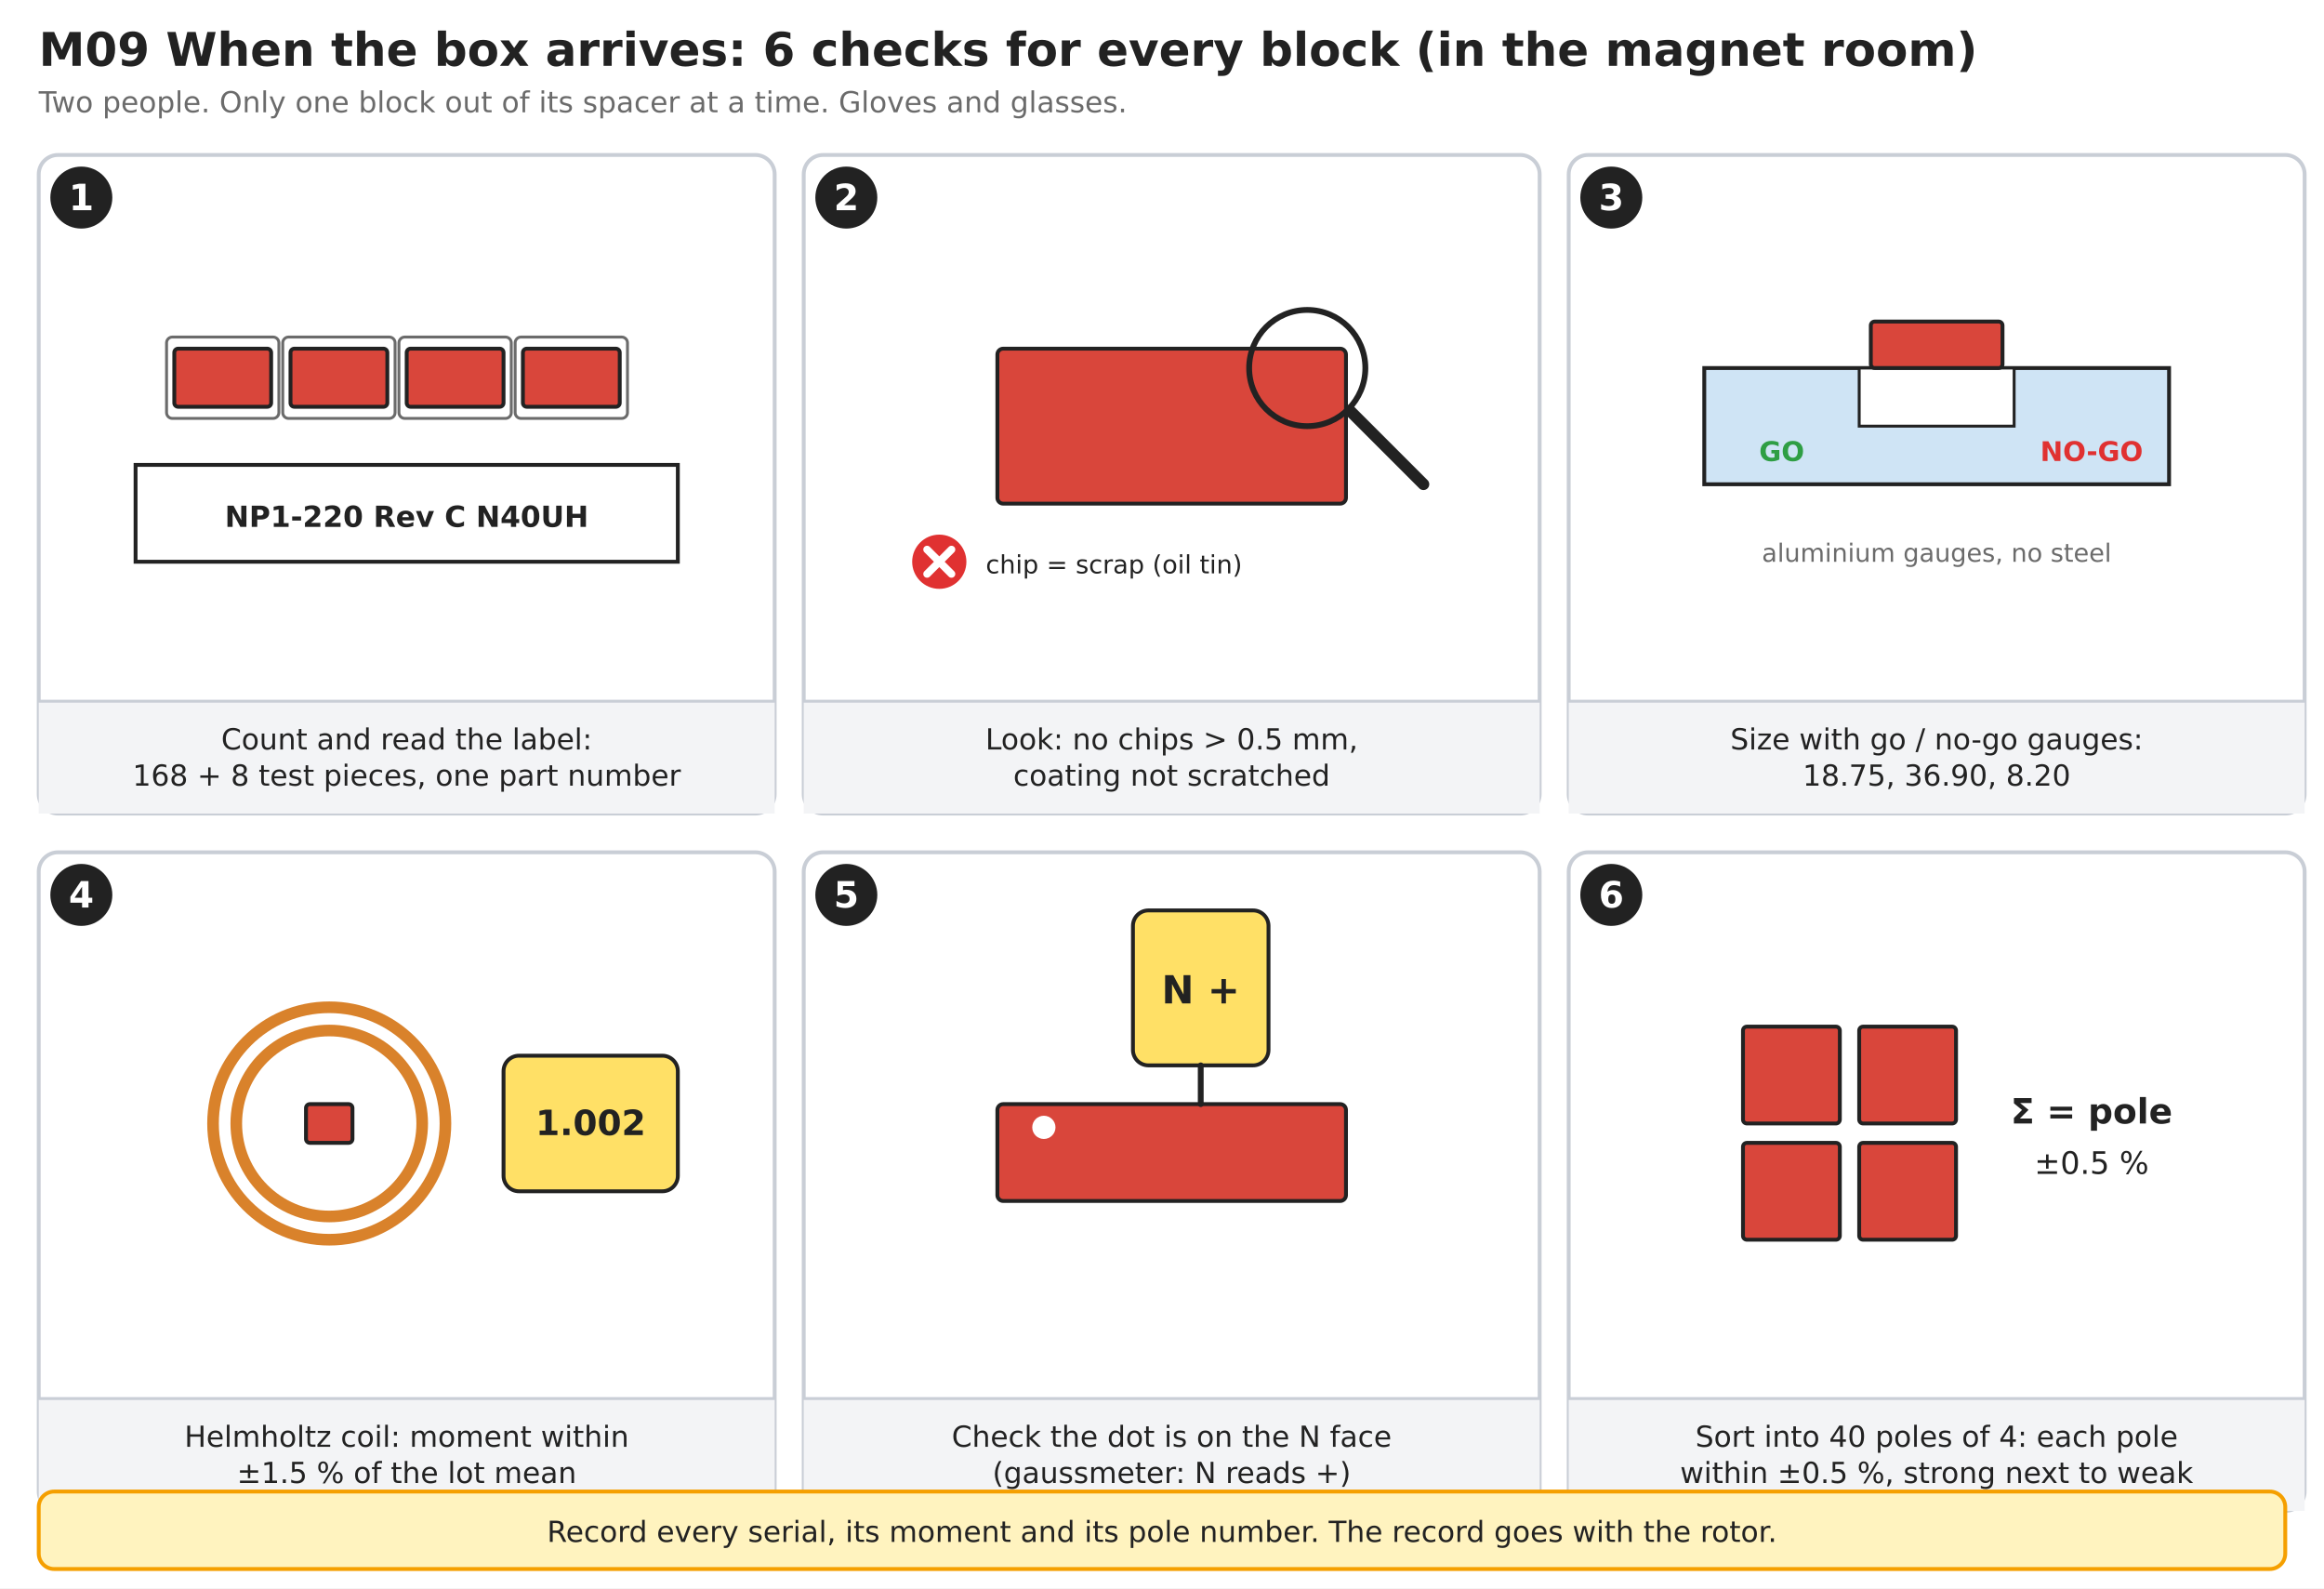
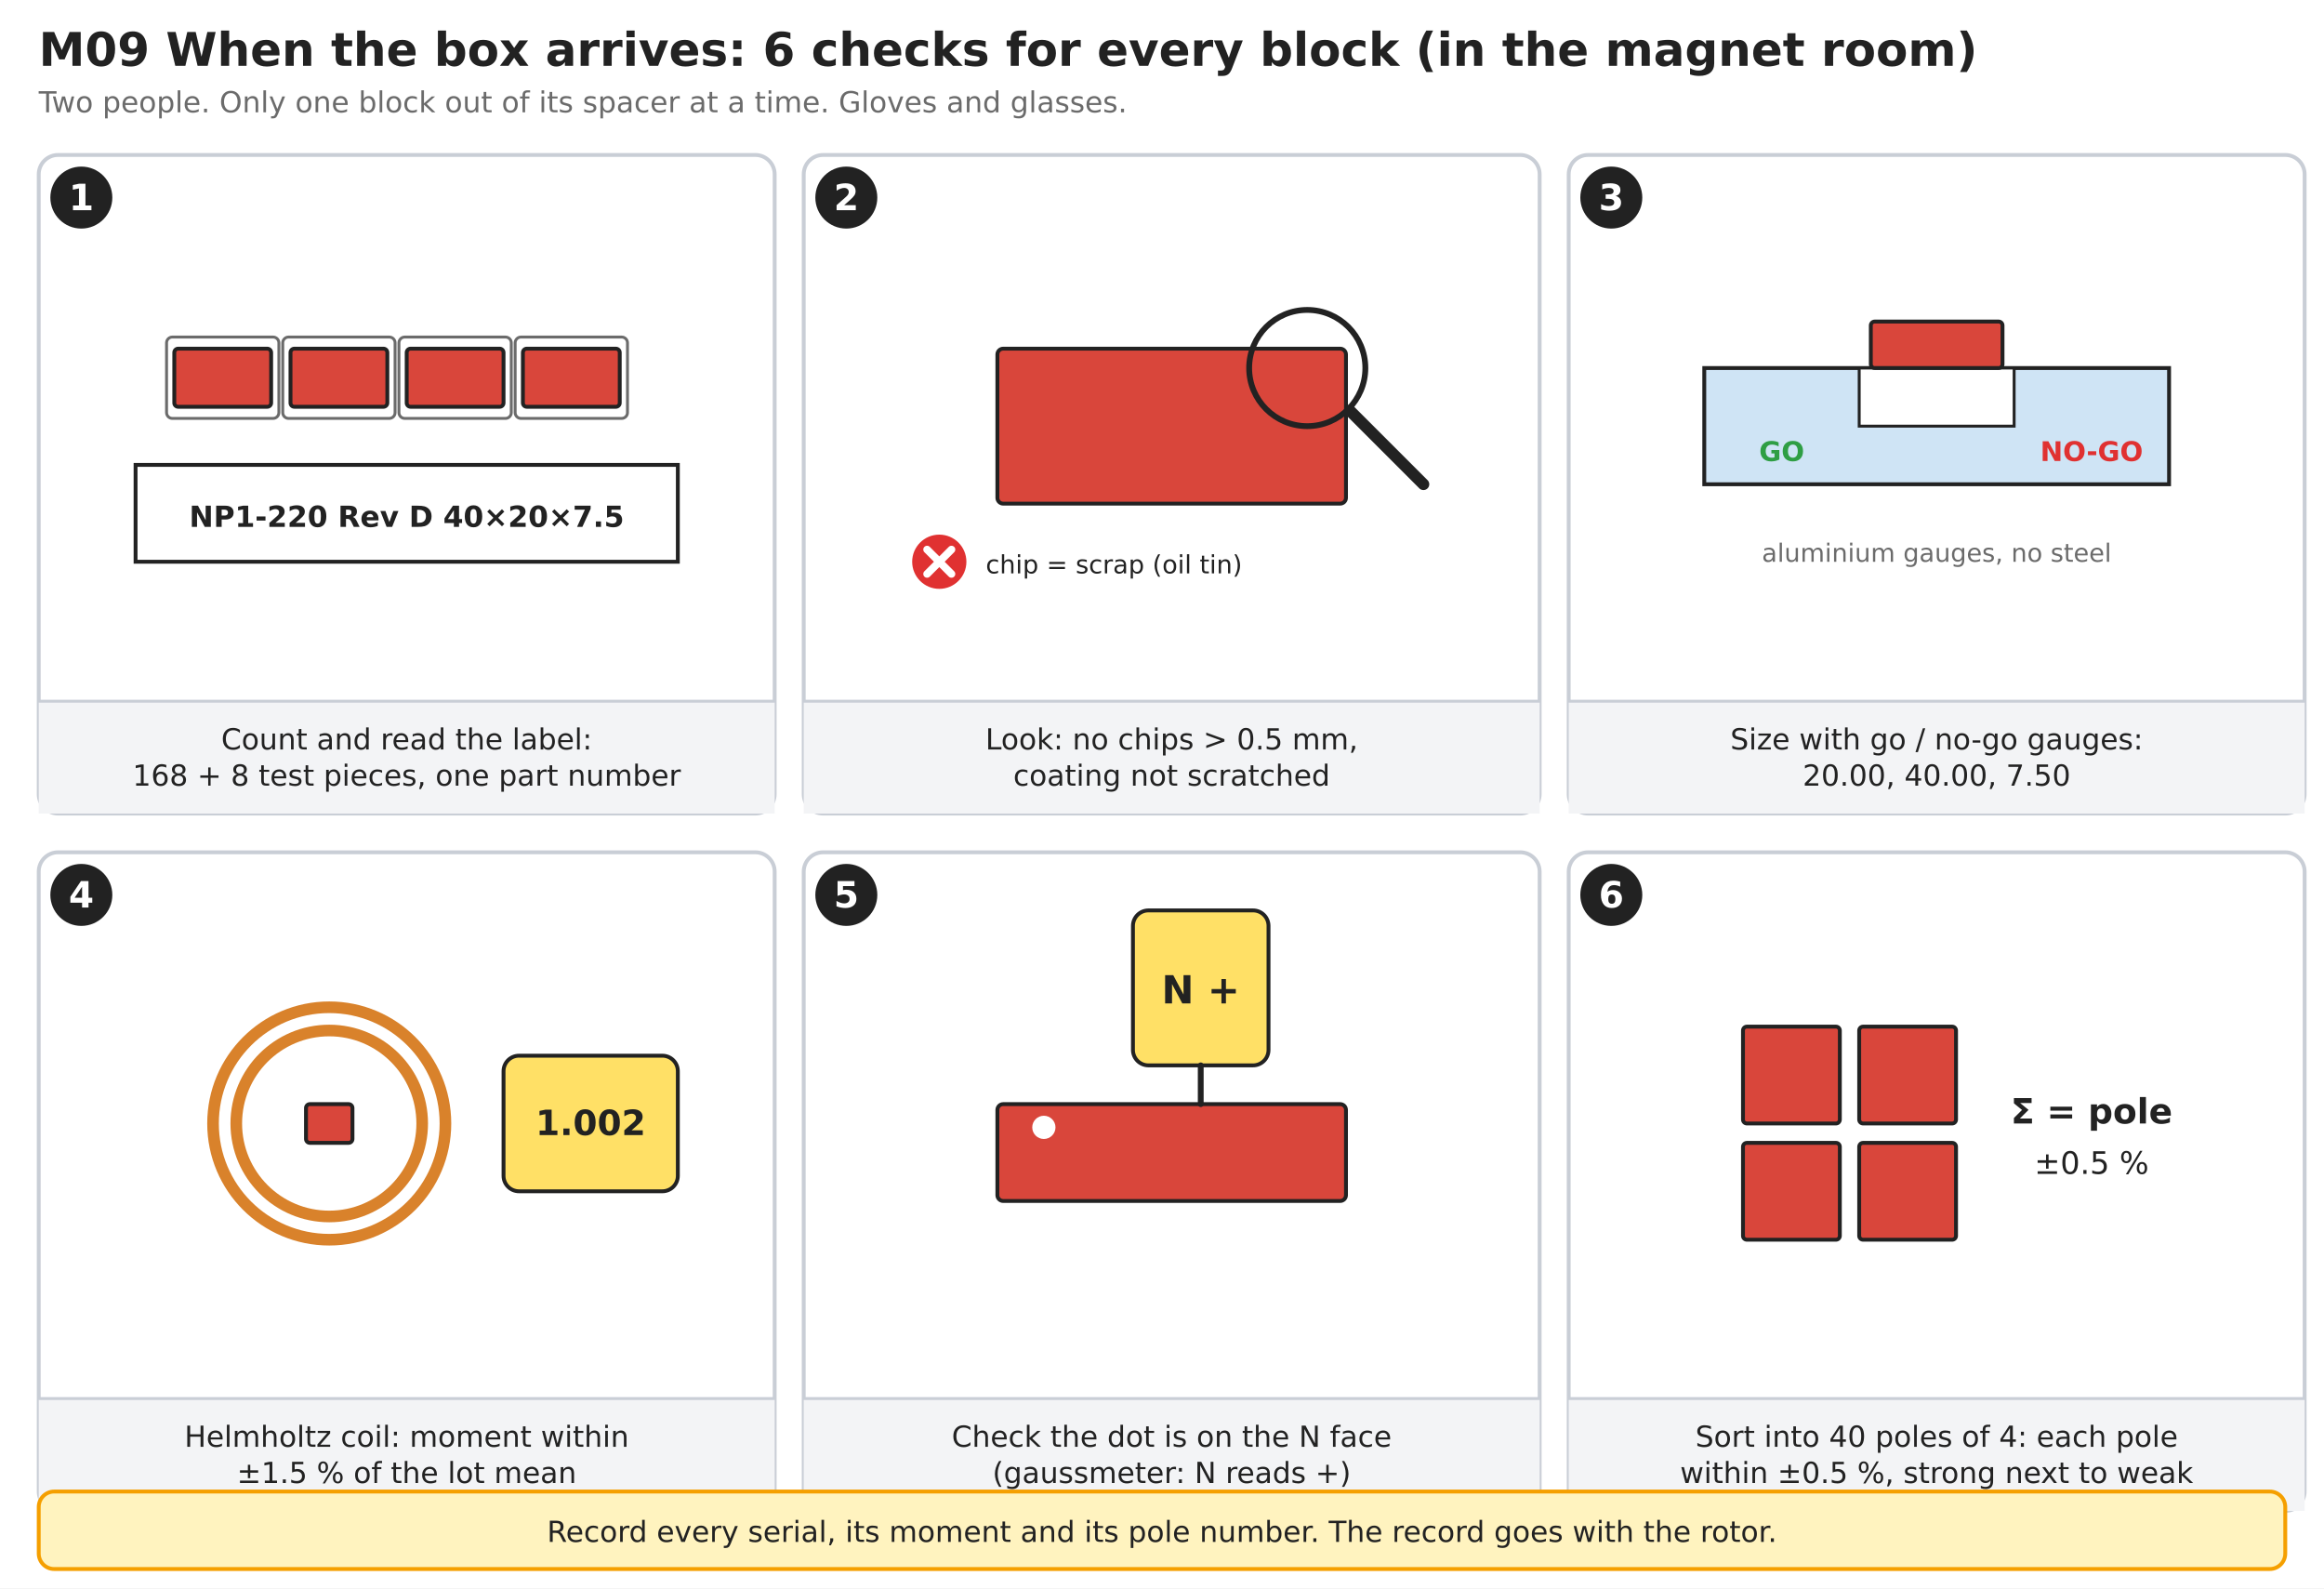
<svg xmlns="http://www.w3.org/2000/svg" viewBox="0 0 1200 820" width="1200" height="820">
  <rect width="100%" height="100%" fill="white" />
  <text x="20.0" y="34.0" font-family="DejaVu Sans, Arial, Helvetica, sans-serif" font-size="24" text-anchor="start" font-weight="bold" fill="#222222">M09  When the box arrives: 6 checks for every block (in the magnet room)</text>
  <text x="20.0" y="58.0" font-family="DejaVu Sans, Arial, Helvetica, sans-serif" font-size="15" text-anchor="start" font-weight="normal" fill="#6b6b6b">Two people. Only one block out of its spacer at a time. Gloves and glasses.</text>
  <rect x="20.0" y="80.0" width="380.0" height="340.0" rx="10" fill="white" stroke="#c9ced6" stroke-width="2" fill-opacity="1" />
  <rect x="20.0" y="362.0" width="380.0" height="58.0" rx="0" fill="#f3f4f6" stroke="none" stroke-width="0" fill-opacity="1" />
  <line x1="20.0" y1="362.0" x2="400.0" y2="362.0" stroke="#c9ced6" stroke-width="1.5" stroke-linecap="round" />
  <circle cx="42.0" cy="102.0" r="17.0" fill="#222222" stroke="white" stroke-width="2" />
  <text x="42.0" y="108.5" font-family="DejaVu Sans, Arial, Helvetica, sans-serif" font-size="18.7" text-anchor="middle" font-weight="bold" fill="white">1</text>
  <text x="210.0" y="386.9" font-family="DejaVu Sans, Arial, Helvetica, sans-serif" font-size="15" text-anchor="middle" font-weight="normal" fill="#222222">Count and read the label:</text>
  <text x="210.0" y="405.6" font-family="DejaVu Sans, Arial, Helvetica, sans-serif" font-size="15" text-anchor="middle" font-weight="normal" fill="#222222">168 + 8 test pieces, one part number</text>
  <rect x="90.0" y="180.0" width="50.0" height="30.0" rx="2" fill="#d9463b" stroke="#222222" stroke-width="2" fill-opacity="1" />
  <rect x="86.0" y="174.0" width="58.0" height="42.0" rx="3" fill="none" stroke="#6b6b6b" stroke-width="1.5" fill-opacity="1" />
  <rect x="150.0" y="180.0" width="50.0" height="30.0" rx="2" fill="#d9463b" stroke="#222222" stroke-width="2" fill-opacity="1" />
  <rect x="146.0" y="174.0" width="58.0" height="42.0" rx="3" fill="none" stroke="#6b6b6b" stroke-width="1.5" fill-opacity="1" />
  <rect x="210.0" y="180.0" width="50.0" height="30.0" rx="2" fill="#d9463b" stroke="#222222" stroke-width="2" fill-opacity="1" />
  <rect x="206.0" y="174.0" width="58.0" height="42.0" rx="3" fill="none" stroke="#6b6b6b" stroke-width="1.5" fill-opacity="1" />
  <rect x="270.0" y="180.0" width="50.0" height="30.0" rx="2" fill="#d9463b" stroke="#222222" stroke-width="2" fill-opacity="1" />
  <rect x="266.0" y="174.0" width="58.0" height="42.0" rx="3" fill="none" stroke="#6b6b6b" stroke-width="1.5" fill-opacity="1" />
  <rect x="70.0" y="240.0" width="280.0" height="50.0" rx="0" fill="white" stroke="#222222" stroke-width="2" fill-opacity="1" />
-   <text x="210.0" y="272.0" font-family="DejaVu Sans, Arial, Helvetica, sans-serif" font-size="15" text-anchor="middle" font-weight="bold" fill="#222222">NP1-220 Rev C  N40UH</text>
+   <text x="210.0" y="272.0" font-family="DejaVu Sans, Arial, Helvetica, sans-serif" font-size="15" text-anchor="middle" font-weight="bold" fill="#222222">NP1-220 Rev D  40×20×7.5</text>
  <rect x="415.0" y="80.0" width="380.0" height="340.0" rx="10" fill="white" stroke="#c9ced6" stroke-width="2" fill-opacity="1" />
  <rect x="415.0" y="362.0" width="380.0" height="58.0" rx="0" fill="#f3f4f6" stroke="none" stroke-width="0" fill-opacity="1" />
  <line x1="415.0" y1="362.0" x2="795.0" y2="362.0" stroke="#c9ced6" stroke-width="1.5" stroke-linecap="round" />
  <circle cx="437.0" cy="102.0" r="17.0" fill="#222222" stroke="white" stroke-width="2" />
  <text x="437.0" y="108.5" font-family="DejaVu Sans, Arial, Helvetica, sans-serif" font-size="18.7" text-anchor="middle" font-weight="bold" fill="white">2</text>
  <text x="605.0" y="386.9" font-family="DejaVu Sans, Arial, Helvetica, sans-serif" font-size="15" text-anchor="middle" font-weight="normal" fill="#222222">Look: no chips &gt; 0.5 mm,</text>
  <text x="605.0" y="405.6" font-family="DejaVu Sans, Arial, Helvetica, sans-serif" font-size="15" text-anchor="middle" font-weight="normal" fill="#222222">coating not scratched</text>
  <rect x="515.0" y="180.0" width="180.0" height="80.0" rx="3" fill="#d9463b" stroke="#222222" stroke-width="2" fill-opacity="1" />
  <circle cx="675.0" cy="190.0" r="30.0" fill="none" stroke="#222222" stroke-width="3" />
  <line x1="697.0" y1="212.0" x2="735.0" y2="250.0" stroke="#222222" stroke-width="6" stroke-linecap="round" />
  <circle cx="485.0" cy="290.0" r="14.0" fill="#e03131" stroke="none" stroke-width="2" />
  <line x1="478.7" y1="283.7" x2="491.3" y2="296.3" stroke="white" stroke-width="3.92" stroke-linecap="round" />
  <line x1="478.7" y1="296.3" x2="491.3" y2="283.7" stroke="white" stroke-width="3.92" stroke-linecap="round" />
  <text x="509.0" y="296.0" font-family="DejaVu Sans, Arial, Helvetica, sans-serif" font-size="13" text-anchor="start" font-weight="normal" fill="#222222">chip = scrap (oil tin)</text>
  <rect x="810.0" y="80.0" width="380.0" height="340.0" rx="10" fill="white" stroke="#c9ced6" stroke-width="2" fill-opacity="1" />
  <rect x="810.0" y="362.0" width="380.0" height="58.0" rx="0" fill="#f3f4f6" stroke="none" stroke-width="0" fill-opacity="1" />
  <line x1="810.0" y1="362.0" x2="1190.0" y2="362.0" stroke="#c9ced6" stroke-width="1.5" stroke-linecap="round" />
  <circle cx="832.0" cy="102.0" r="17.0" fill="#222222" stroke="white" stroke-width="2" />
  <text x="832.0" y="108.5" font-family="DejaVu Sans, Arial, Helvetica, sans-serif" font-size="18.7" text-anchor="middle" font-weight="bold" fill="white">3</text>
  <text x="1000.0" y="386.9" font-family="DejaVu Sans, Arial, Helvetica, sans-serif" font-size="15" text-anchor="middle" font-weight="normal" fill="#222222">Size with go / no-go gauges:</text>
-   <text x="1000.0" y="405.6" font-family="DejaVu Sans, Arial, Helvetica, sans-serif" font-size="15" text-anchor="middle" font-weight="normal" fill="#222222">18.75, 36.90, 8.20</text>
+   <text x="1000.0" y="405.6" font-family="DejaVu Sans, Arial, Helvetica, sans-serif" font-size="15" text-anchor="middle" font-weight="normal" fill="#222222">20.00, 40.00, 7.50</text>
  <rect x="880.0" y="190.0" width="240.0" height="60.0" rx="0" fill="#cfe4f5" stroke="#222222" stroke-width="2" fill-opacity="1" />
  <rect x="960.0" y="190.0" width="80.0" height="30.0" rx="0" fill="white" stroke="#222222" stroke-width="1.5" fill-opacity="1" />
  <rect x="966.0" y="166.0" width="68.0" height="24.0" rx="2" fill="#d9463b" stroke="#222222" stroke-width="2" fill-opacity="1" />
  <text x="920.0" y="238.0" font-family="DejaVu Sans, Arial, Helvetica, sans-serif" font-size="14" text-anchor="middle" font-weight="bold" fill="#2f9e44">GO</text>
  <text x="1080.0" y="238.0" font-family="DejaVu Sans, Arial, Helvetica, sans-serif" font-size="14" text-anchor="middle" font-weight="bold" fill="#e03131">NO-GO</text>
  <text x="1000.0" y="290.0" font-family="DejaVu Sans, Arial, Helvetica, sans-serif" font-size="13" text-anchor="middle" font-weight="normal" fill="#6b6b6b">aluminium gauges, no steel</text>
  <rect x="20.0" y="440.0" width="380.0" height="340.0" rx="10" fill="white" stroke="#c9ced6" stroke-width="2" fill-opacity="1" />
  <rect x="20.0" y="722.0" width="380.0" height="58.0" rx="0" fill="#f3f4f6" stroke="none" stroke-width="0" fill-opacity="1" />
  <line x1="20.0" y1="722.0" x2="400.0" y2="722.0" stroke="#c9ced6" stroke-width="1.5" stroke-linecap="round" />
  <circle cx="42.0" cy="462.0" r="17.0" fill="#222222" stroke="white" stroke-width="2" />
  <text x="42.0" y="468.5" font-family="DejaVu Sans, Arial, Helvetica, sans-serif" font-size="18.7" text-anchor="middle" font-weight="bold" fill="white">4</text>
  <text x="210.0" y="746.9" font-family="DejaVu Sans, Arial, Helvetica, sans-serif" font-size="15" text-anchor="middle" font-weight="normal" fill="#222222">Helmholtz coil: moment within</text>
  <text x="210.0" y="765.6" font-family="DejaVu Sans, Arial, Helvetica, sans-serif" font-size="15" text-anchor="middle" font-weight="normal" fill="#222222">±1.5 % of the lot mean</text>
  <circle cx="170.0" cy="580.0" r="60.0" fill="none" stroke="#d9822b" stroke-width="6" />
  <circle cx="170.0" cy="580.0" r="48.0" fill="none" stroke="#d9822b" stroke-width="6" />
  <rect x="158.0" y="570.0" width="24.0" height="20.0" rx="2" fill="#d9463b" stroke="#222222" stroke-width="2" fill-opacity="1" />
  <rect x="260.0" y="545.0" width="90.0" height="70.0" rx="8" fill="#ffe066" stroke="#222222" stroke-width="2" fill-opacity="1" />
  <text x="305.0" y="586.0" font-family="DejaVu Sans, Arial, Helvetica, sans-serif" font-size="18" text-anchor="middle" font-weight="bold" fill="#222222">1.002</text>
  <rect x="415.0" y="440.0" width="380.0" height="340.0" rx="10" fill="white" stroke="#c9ced6" stroke-width="2" fill-opacity="1" />
  <rect x="415.0" y="722.0" width="380.0" height="58.0" rx="0" fill="#f3f4f6" stroke="none" stroke-width="0" fill-opacity="1" />
  <line x1="415.0" y1="722.0" x2="795.0" y2="722.0" stroke="#c9ced6" stroke-width="1.5" stroke-linecap="round" />
  <circle cx="437.0" cy="462.0" r="17.0" fill="#222222" stroke="white" stroke-width="2" />
  <text x="437.0" y="468.5" font-family="DejaVu Sans, Arial, Helvetica, sans-serif" font-size="18.7" text-anchor="middle" font-weight="bold" fill="white">5</text>
  <text x="605.0" y="746.9" font-family="DejaVu Sans, Arial, Helvetica, sans-serif" font-size="15" text-anchor="middle" font-weight="normal" fill="#222222">Check the dot is on the N face</text>
  <text x="605.0" y="765.6" font-family="DejaVu Sans, Arial, Helvetica, sans-serif" font-size="15" text-anchor="middle" font-weight="normal" fill="#222222">(gaussmeter: N reads +)</text>
  <rect x="515.0" y="570.0" width="180.0" height="50.0" rx="3" fill="#d9463b" stroke="#222222" stroke-width="2" fill-opacity="1" />
  <circle cx="539.0" cy="582.0" r="6.0" fill="white" stroke="none" stroke-width="2" />
  <rect x="585.0" y="470.0" width="70.0" height="80.0" rx="8" fill="#ffe066" stroke="#222222" stroke-width="2" fill-opacity="1" />
  <text x="620.0" y="518.0" font-family="DejaVu Sans, Arial, Helvetica, sans-serif" font-size="20" text-anchor="middle" font-weight="bold" fill="#222222">N +</text>
  <line x1="620.0" y1="550.0" x2="620.0" y2="570.0" stroke="#222222" stroke-width="3" stroke-linecap="round" />
  <rect x="810.0" y="440.0" width="380.0" height="340.0" rx="10" fill="white" stroke="#c9ced6" stroke-width="2" fill-opacity="1" />
  <rect x="810.0" y="722.0" width="380.0" height="58.0" rx="0" fill="#f3f4f6" stroke="none" stroke-width="0" fill-opacity="1" />
  <line x1="810.0" y1="722.0" x2="1190.0" y2="722.0" stroke="#c9ced6" stroke-width="1.5" stroke-linecap="round" />
  <circle cx="832.0" cy="462.0" r="17.0" fill="#222222" stroke="white" stroke-width="2" />
  <text x="832.0" y="468.5" font-family="DejaVu Sans, Arial, Helvetica, sans-serif" font-size="18.7" text-anchor="middle" font-weight="bold" fill="white">6</text>
  <text x="1000.0" y="746.9" font-family="DejaVu Sans, Arial, Helvetica, sans-serif" font-size="15" text-anchor="middle" font-weight="normal" fill="#222222">Sort into 40 poles of 4: each pole</text>
  <text x="1000.0" y="765.6" font-family="DejaVu Sans, Arial, Helvetica, sans-serif" font-size="15" text-anchor="middle" font-weight="normal" fill="#222222">within ±0.5 %, strong next to weak</text>
  <rect x="900.0" y="530.0" width="50.0" height="50.0" rx="2" fill="#d9463b" stroke="#222222" stroke-width="2" fill-opacity="1" />
  <rect x="960.0" y="530.0" width="50.0" height="50.0" rx="2" fill="#d9463b" stroke="#222222" stroke-width="2" fill-opacity="1" />
  <rect x="900.0" y="590.0" width="50.0" height="50.0" rx="2" fill="#d9463b" stroke="#222222" stroke-width="2" fill-opacity="1" />
  <rect x="960.0" y="590.0" width="50.0" height="50.0" rx="2" fill="#d9463b" stroke="#222222" stroke-width="2" fill-opacity="1" />
  <text x="1080.0" y="580.0" font-family="DejaVu Sans, Arial, Helvetica, sans-serif" font-size="18" text-anchor="middle" font-weight="bold" fill="#222222">Σ = pole</text>
  <text x="1080.0" y="606.0" font-family="DejaVu Sans, Arial, Helvetica, sans-serif" font-size="16" text-anchor="middle" font-weight="normal" fill="#222222">±0.5 %</text>
  <rect x="20.0" y="770.0" width="1160.0" height="40.0" rx="8" fill="#fff3bf" stroke="#f59f00" stroke-width="2" fill-opacity="1" />
  <text x="600.0" y="796.0" font-family="DejaVu Sans, Arial, Helvetica, sans-serif" font-size="15" text-anchor="middle" font-weight="normal" fill="#222222">Record every serial, its moment and its pole number. The record goes with the rotor.</text>
</svg>
